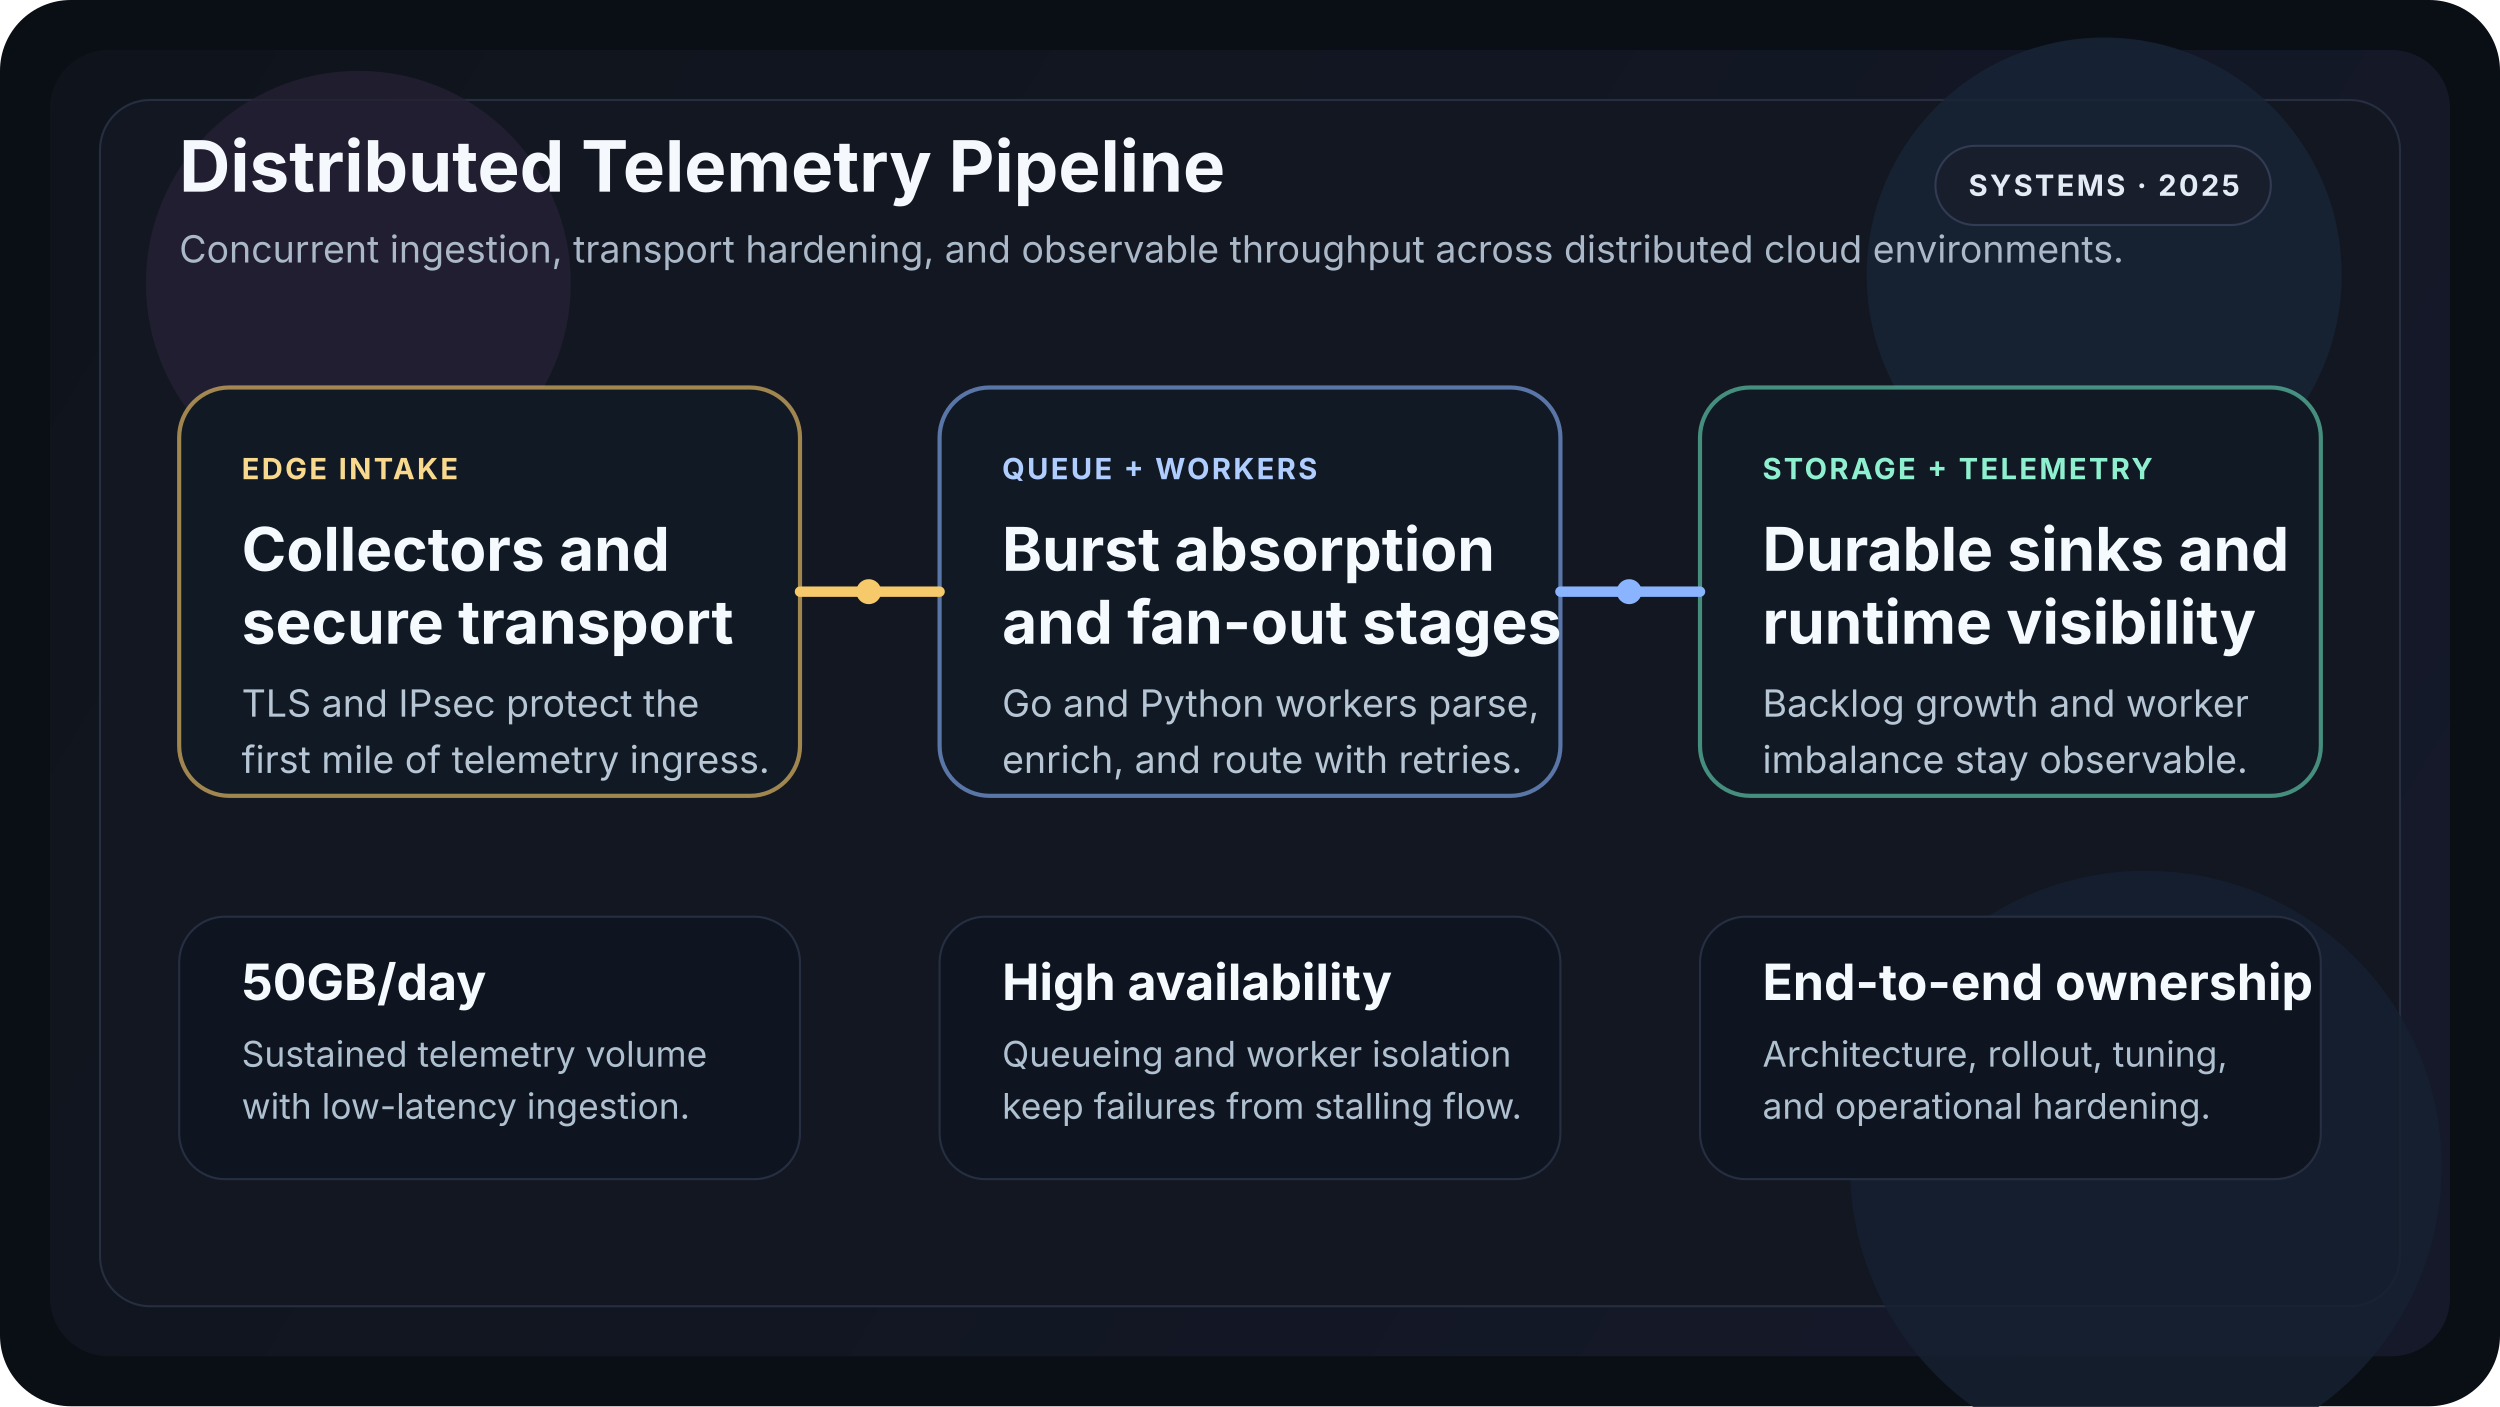
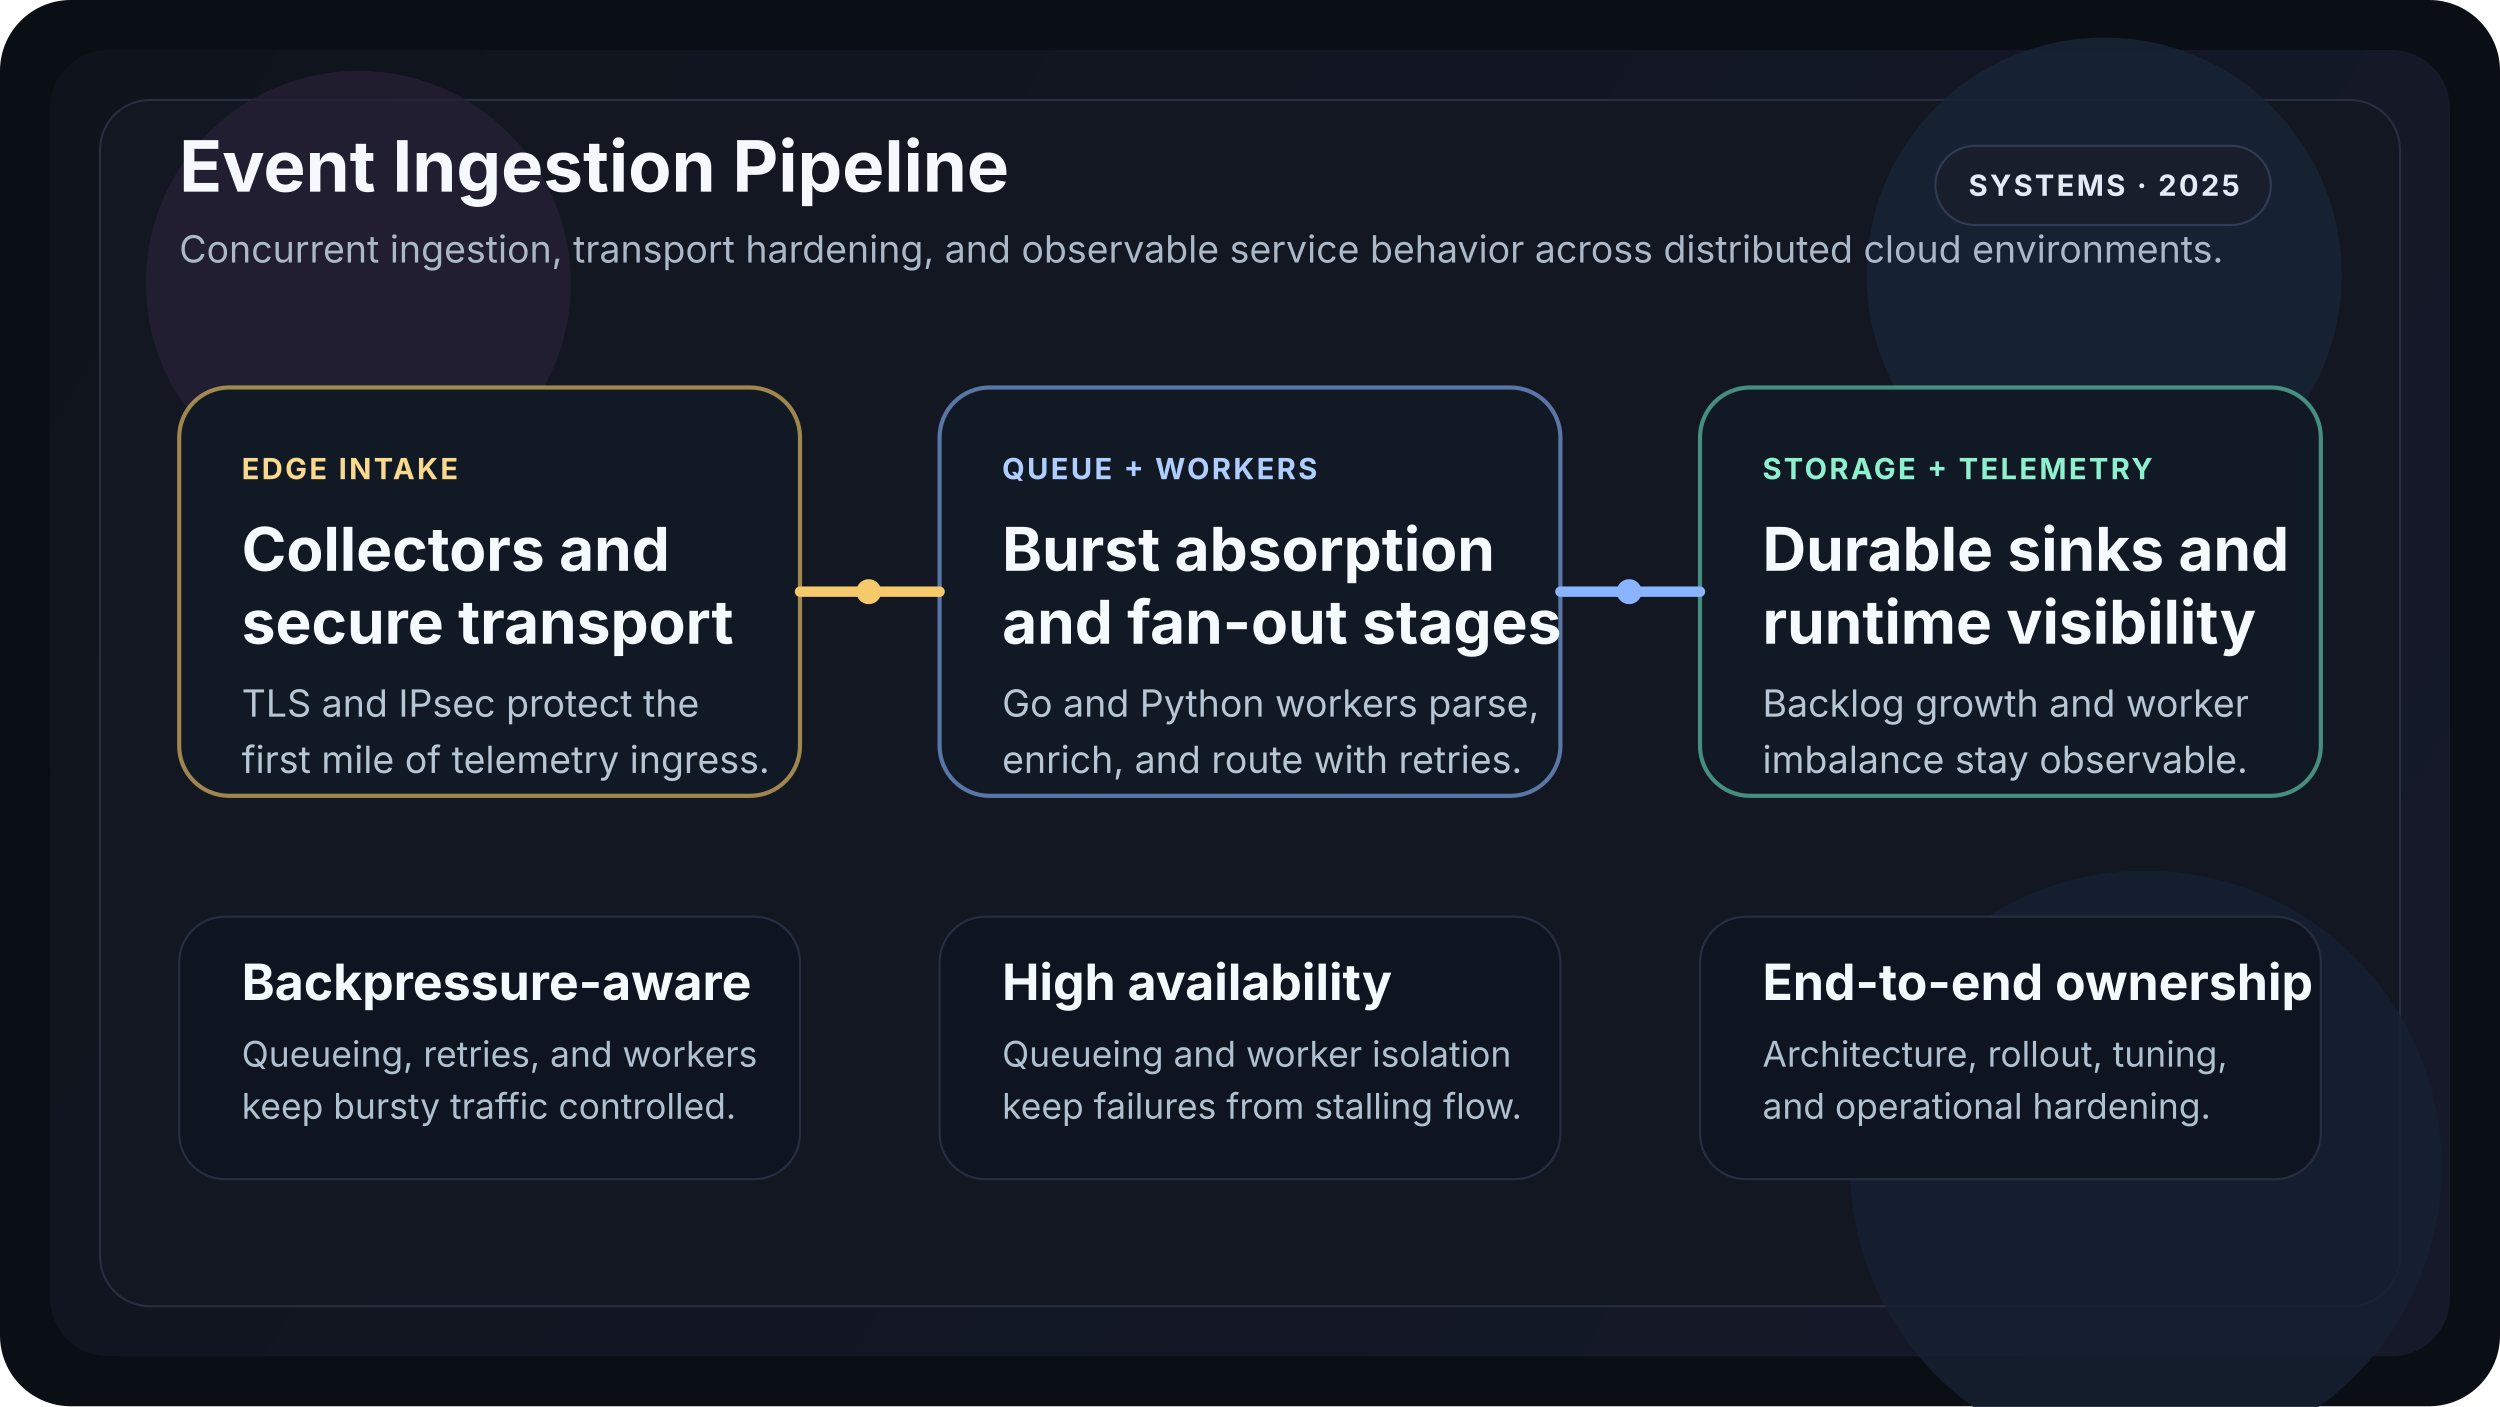
<svg xmlns="http://www.w3.org/2000/svg" width="1200" height="675" viewBox="0 0 1200 675" fill="none" role="img" aria-labelledby="title desc">
  <defs>
    <linearGradient id="bg-pipeline" x1="80" y1="30" x2="1110" y2="650" gradientUnits="userSpaceOnUse">
      <stop stop-color="#0F141C" />
      <stop offset="1" stop-color="#15192A" />
    </linearGradient>
  </defs>
  <rect width="1200" height="675" rx="34" fill="#0A0E15" />
  <rect x="24" y="24" width="1152" height="627" rx="28" fill="url(#bg-pipeline)" />
  <rect x="48" y="48" width="1104" height="579" rx="24" fill="#121722" stroke="#262E40" />
  <circle cx="172" cy="136" r="102" fill="#242034" fill-opacity="0.75" />
  <circle cx="1010" cy="132" r="114" fill="#182536" fill-opacity="0.82" />
  <circle cx="1030" cy="560" r="142" fill="#162031" fill-opacity="0.85" />
-   <text x="86" y="92" fill="#F5F8FC" font-family="Inter, Arial, sans-serif" font-size="34" font-weight="700">Distributed Telemetry Pipeline</text>
-   <text x="86" y="126" fill="#AAB8C8" font-family="Inter, Arial, sans-serif" font-size="18">Concurrent ingestion, transport hardening, and observable throughput across distributed cloud environments.</text>
+   <text x="86" y="92" fill="#F5F8FC" font-family="Inter, Arial, sans-serif" font-size="34" font-weight="700">Event Ingestion Pipeline</text>
+   <text x="86" y="126" fill="#AAB8C8" font-family="Inter, Arial, sans-serif" font-size="18">Concurrent ingestion, transport hardening, and observable service behavior across distributed cloud environments.</text>
  <rect x="929" y="70" width="161" height="38" rx="19" fill="#181E2B" stroke="#313B53" />
  <text x="1010" y="94" text-anchor="middle" fill="#E3ECF5" font-family="Inter, Arial, sans-serif" font-size="14" font-weight="700" letter-spacing="0.08em">SYSTEMS · 2025</text>
  <rect x="86" y="186" width="298" height="196" rx="24" fill="#111924" stroke="#F6C96A" stroke-opacity="0.62" stroke-width="2" />
  <rect x="451" y="186" width="298" height="196" rx="24" fill="#111924" stroke="#8AB4FF" stroke-opacity="0.6" stroke-width="2" />
  <rect x="816" y="186" width="298" height="196" rx="24" fill="#111924" stroke="#6BE3BF" stroke-opacity="0.58" stroke-width="2" />
  <text x="116" y="230" fill="#F8D98E" font-family="Inter, Arial, sans-serif" font-size="14" font-weight="700" letter-spacing="0.08em">EDGE INTAKE</text>
  <text x="116" y="274" fill="#F5FAFF" font-family="Inter, Arial, sans-serif" font-size="29" font-weight="700">Collectors and</text>
  <text x="116" y="309" fill="#F5FAFF" font-family="Inter, Arial, sans-serif" font-size="29" font-weight="700">secure transport</text>
  <text x="116" y="344" fill="#B7C6D5" font-family="Inter, Arial, sans-serif" font-size="18">TLS and IPsec protect the</text>
  <text x="116" y="371" fill="#B7C6D5" font-family="Inter, Arial, sans-serif" font-size="18">first mile of telemetry ingress.</text>
  <text x="481" y="230" fill="#B0CDFF" font-family="Inter, Arial, sans-serif" font-size="14" font-weight="700" letter-spacing="0.08em">QUEUE + WORKERS</text>
  <text x="481" y="274" fill="#F5FAFF" font-family="Inter, Arial, sans-serif" font-size="29" font-weight="700">Burst absorption</text>
  <text x="481" y="309" fill="#F5FAFF" font-family="Inter, Arial, sans-serif" font-size="29" font-weight="700">and fan-out stages</text>
  <text x="481" y="344" fill="#B7C6D5" font-family="Inter, Arial, sans-serif" font-size="18">Go and Python workers parse,</text>
  <text x="481" y="371" fill="#B7C6D5" font-family="Inter, Arial, sans-serif" font-size="18">enrich, and route with retries.</text>
  <text x="846" y="230" fill="#8EF0CF" font-family="Inter, Arial, sans-serif" font-size="14" font-weight="700" letter-spacing="0.08em">STORAGE + TELEMETRY</text>
  <text x="846" y="274" fill="#F5FAFF" font-family="Inter, Arial, sans-serif" font-size="29" font-weight="700">Durable sinks and</text>
  <text x="846" y="309" fill="#F5FAFF" font-family="Inter, Arial, sans-serif" font-size="29" font-weight="700">runtime visibility</text>
  <text x="846" y="344" fill="#B7C6D5" font-family="Inter, Arial, sans-serif" font-size="18">Backlog growth and worker</text>
  <text x="846" y="371" fill="#B7C6D5" font-family="Inter, Arial, sans-serif" font-size="18">imbalance stay observable.</text>
  <path d="M384 284H451" stroke="#F6C96A" stroke-width="5" stroke-linecap="round" />
  <path d="M749 284H816" stroke="#8AB4FF" stroke-width="5" stroke-linecap="round" />
  <circle cx="417" cy="284" r="6" fill="#F6C96A" />
  <circle cx="782" cy="284" r="6" fill="#8AB4FF" />
  <rect x="86" y="440" width="298" height="126" rx="22" fill="#0F1520" stroke="#262F42" />
  <rect x="451" y="440" width="298" height="126" rx="22" fill="#0F1520" stroke="#262F42" />
  <rect x="816" y="440" width="298" height="126" rx="22" fill="#0F1520" stroke="#262F42" />
-   <text x="116" y="480" fill="#F5FAFF" font-family="Inter, Arial, sans-serif" font-size="24" font-weight="700">50GB/day</text>
-   <text x="116" y="512" fill="#AFC1D0" font-family="Inter, Arial, sans-serif" font-size="17">Sustained telemetry volume</text>
-   <text x="116" y="537" fill="#AFC1D0" font-family="Inter, Arial, sans-serif" font-size="17">with low-latency ingestion.</text>
+   <text x="116" y="480" fill="#F5FAFF" font-family="Inter, Arial, sans-serif" font-size="24" font-weight="700">Backpressure-aware</text>
+   <text x="116" y="512" fill="#AFC1D0" font-family="Inter, Arial, sans-serif" font-size="17">Queueing, retries, and workers</text>
+   <text x="116" y="537" fill="#AFC1D0" font-family="Inter, Arial, sans-serif" font-size="17">keep bursty traffic controlled.</text>
  <text x="481" y="480" fill="#F5FAFF" font-family="Inter, Arial, sans-serif" font-size="24" font-weight="700">High availability</text>
  <text x="481" y="512" fill="#AFC1D0" font-family="Inter, Arial, sans-serif" font-size="17">Queueing and worker isolation</text>
  <text x="481" y="537" fill="#AFC1D0" font-family="Inter, Arial, sans-serif" font-size="17">keep failures from stalling flow.</text>
  <text x="846" y="480" fill="#F5FAFF" font-family="Inter, Arial, sans-serif" font-size="24" font-weight="700">End-to-end ownership</text>
  <text x="846" y="512" fill="#AFC1D0" font-family="Inter, Arial, sans-serif" font-size="17">Architecture, rollout, tuning,</text>
  <text x="846" y="537" fill="#AFC1D0" font-family="Inter, Arial, sans-serif" font-size="17">and operational hardening.</text>
</svg>
